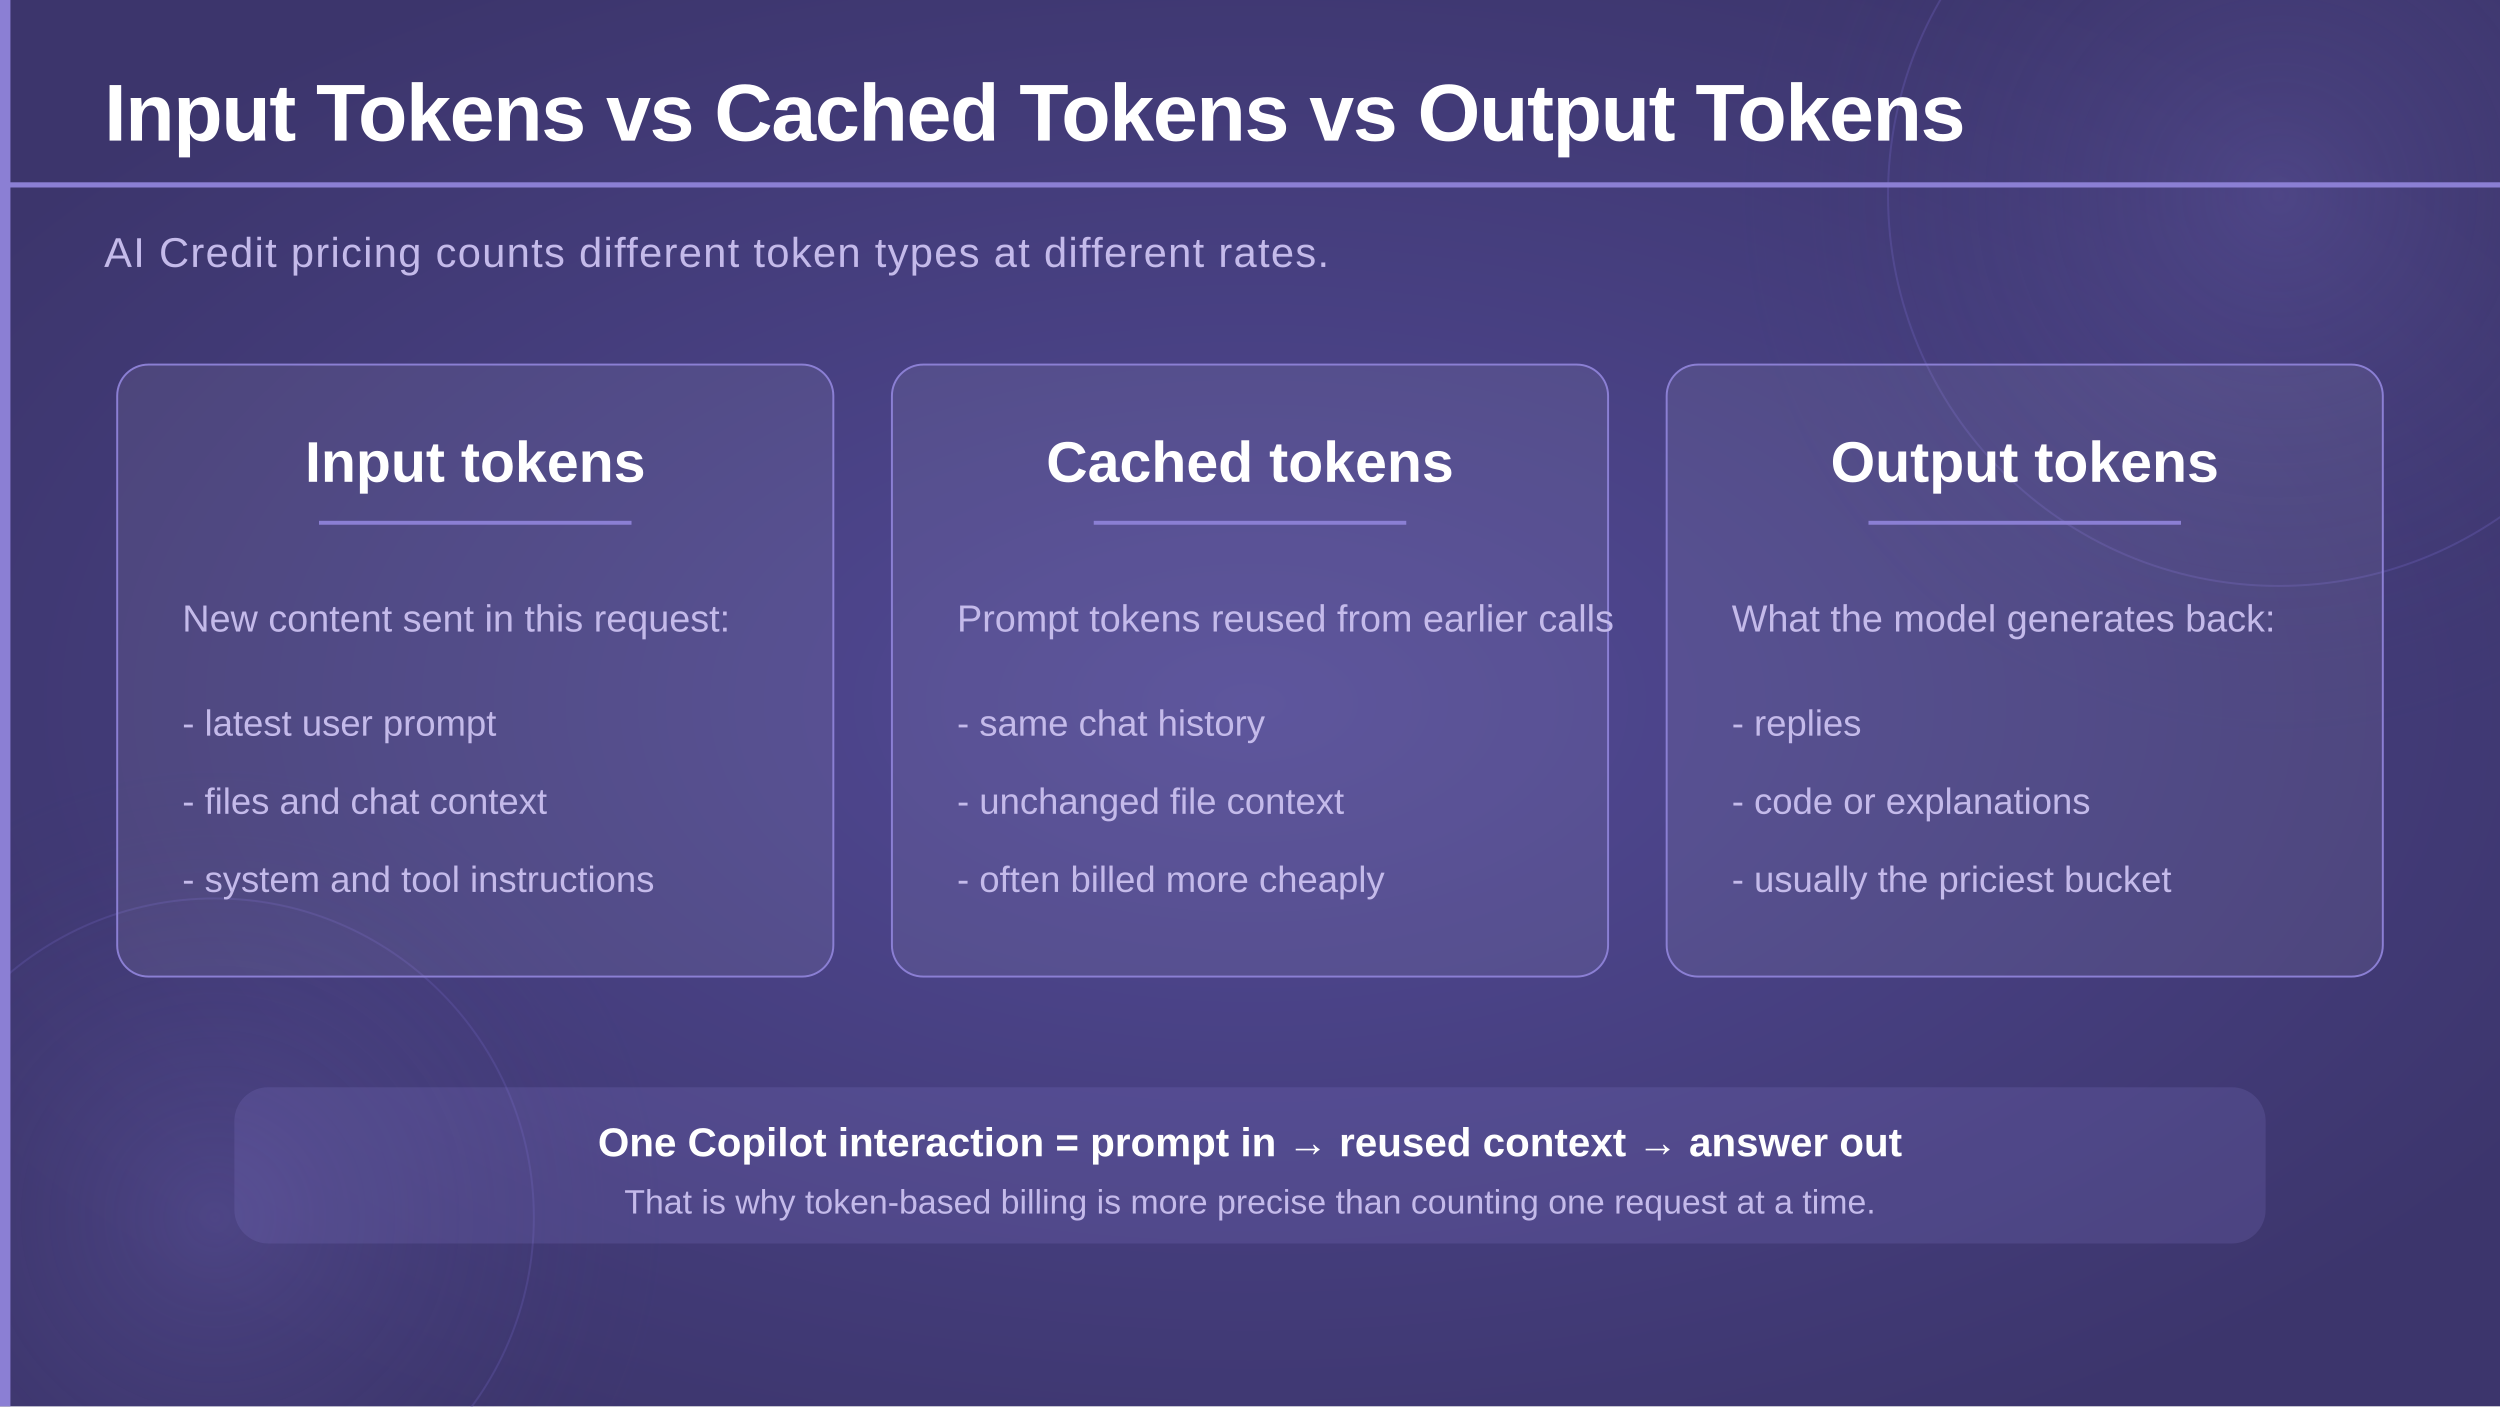
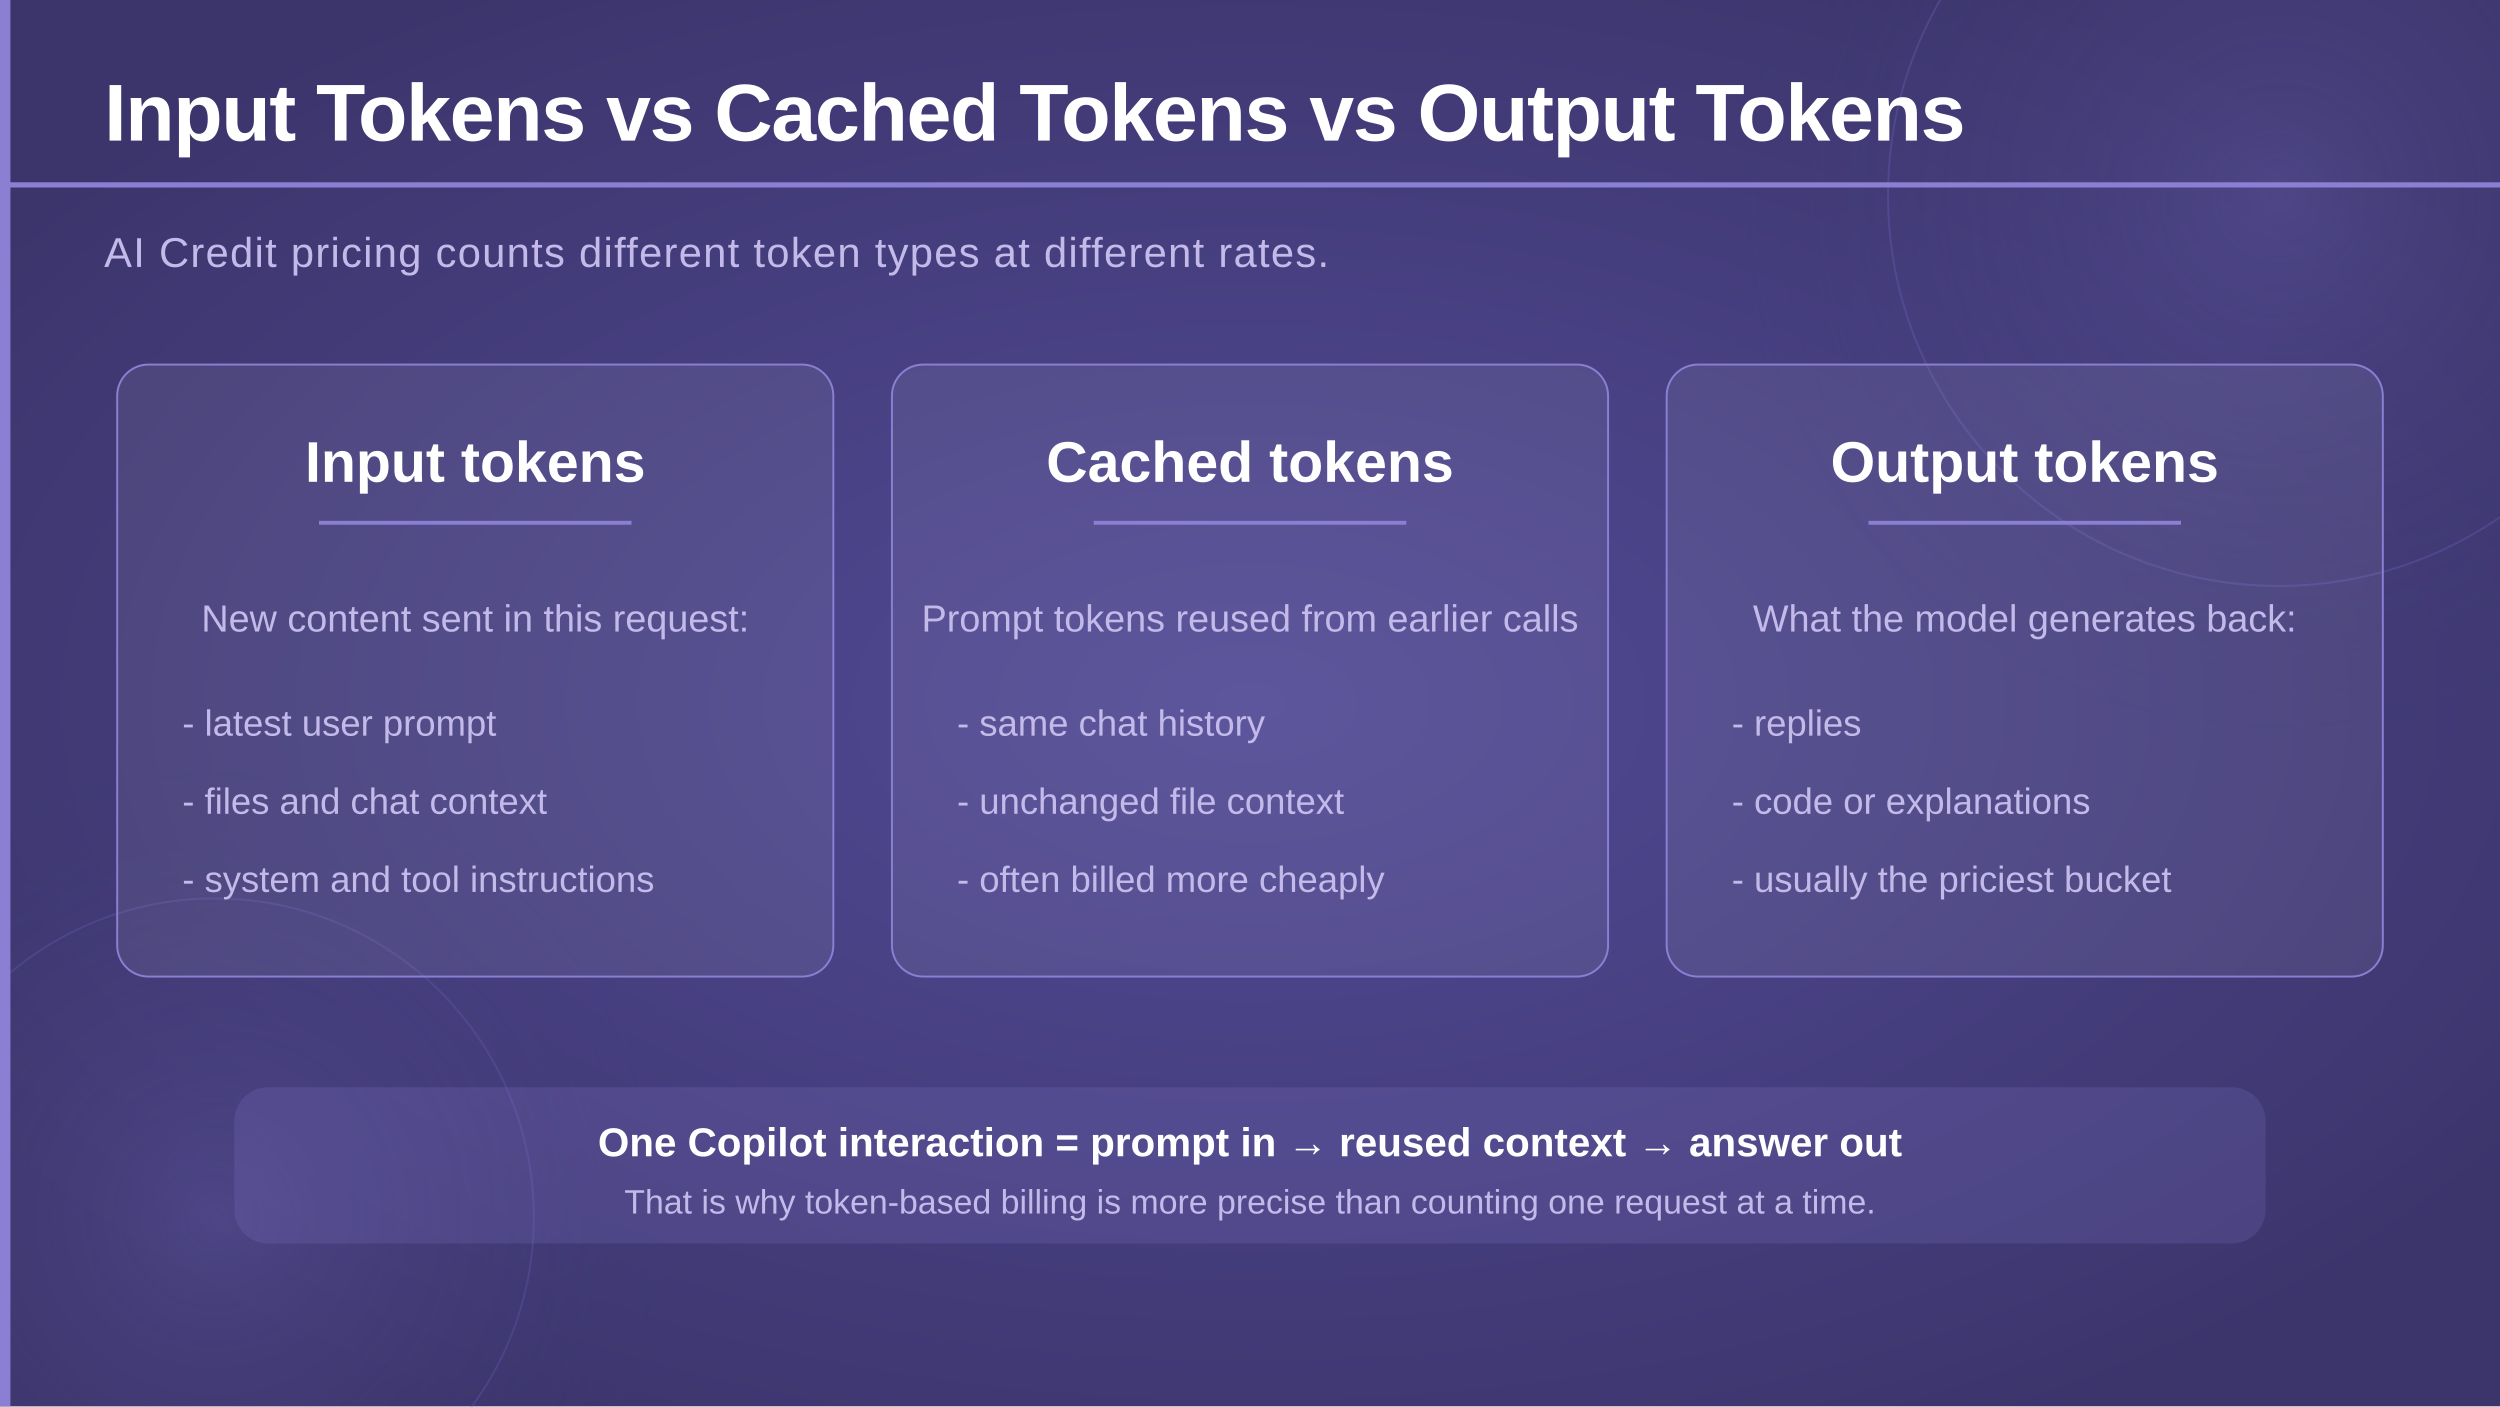
<svg xmlns="http://www.w3.org/2000/svg" viewBox="0 0 1920 1080" width="1920" height="1080">
  <defs>
    <radialGradient id="bgGlow" cx="50%" cy="50%" r="60%">
      <stop offset="0%" stop-color="#524a96" stop-opacity="1" />
      <stop offset="100%" stop-color="#3c356c" stop-opacity="1" />
    </radialGradient>
    <radialGradient id="circleGlow" cx="50%" cy="50%" r="50%">
      <stop offset="0%" stop-color="#7c70c8" stop-opacity="0.25" />
      <stop offset="100%" stop-color="#3c356c" stop-opacity="0" />
    </radialGradient>
  </defs>
  <rect width="1920" height="1080" fill="url(#bgGlow)" />
  <circle cx="1750" cy="150" r="420" fill="url(#circleGlow)" />
  <circle cx="1750" cy="150" r="300" fill="none" stroke="#6a5fb8" stroke-width="1.5" opacity="0.35" />
  <circle cx="165" cy="935" r="350" fill="url(#circleGlow)" />
  <circle cx="165" cy="935" r="245" fill="none" stroke="#6a5fb8" stroke-width="1.5" opacity="0.3" />
  <rect x="0" y="0" width="8" height="1080" fill="#8b7fd4" rx="0" />
  <text x="80" y="108" font-family="'Segoe UI', 'Helvetica Neue', Arial, sans-serif" font-size="62" font-weight="700" fill="#ffffff" letter-spacing="-1">Input Tokens vs Cached Tokens vs Output Tokens</text>
  <rect x="0" y="140" width="1920" height="4" fill="#8b7fd4" rx="0" />
  <text x="80" y="205" font-family="'Segoe UI', 'Helvetica Neue', Arial, sans-serif" font-size="32" font-weight="300" fill="#c4baea" letter-spacing="1">
    AI Credit pricing counts different token types at different rates.
  </text>
  <rect x="90" y="280" width="550" height="470" rx="24" fill="#ffffff" fill-opacity="0.07" stroke="#8b7fd4" stroke-width="1.5" />
  <text x="365" y="370" text-anchor="middle" font-family="'Segoe UI', 'Helvetica Neue', Arial, sans-serif" font-size="44" font-weight="700" fill="#ffffff">Input tokens</text>
  <rect x="245" y="400" width="240" height="3" fill="#8b7fd4" />
-   <text x="140" y="485" font-family="'Segoe UI', 'Helvetica Neue', Arial, sans-serif" font-size="29" font-weight="300" fill="#c4baea">New content sent in this request:</text>
+   <text x="365" y="485" text-anchor="middle" font-family="'Segoe UI', 'Helvetica Neue', Arial, sans-serif" font-size="29" font-weight="300" fill="#c4baea">New content sent in this request:</text>
  <text x="140" y="565" font-family="'Segoe UI', 'Helvetica Neue', Arial, sans-serif" font-size="28" font-weight="300" fill="#c4baea">- latest user prompt</text>
  <text x="140" y="625" font-family="'Segoe UI', 'Helvetica Neue', Arial, sans-serif" font-size="28" font-weight="300" fill="#c4baea">- files and chat context</text>
  <text x="140" y="685" font-family="'Segoe UI', 'Helvetica Neue', Arial, sans-serif" font-size="28" font-weight="300" fill="#c4baea">- system and tool instructions</text>
  <rect x="685" y="280" width="550" height="470" rx="24" fill="#ffffff" fill-opacity="0.07" stroke="#8b7fd4" stroke-width="1.5" />
  <text x="960" y="370" text-anchor="middle" font-family="'Segoe UI', 'Helvetica Neue', Arial, sans-serif" font-size="44" font-weight="700" fill="#ffffff">Cached tokens</text>
  <rect x="840" y="400" width="240" height="3" fill="#8b7fd4" />
-   <text x="735" y="485" font-family="'Segoe UI', 'Helvetica Neue', Arial, sans-serif" font-size="29" font-weight="300" fill="#c4baea">Prompt tokens reused from earlier calls</text>
+   <text x="960" y="485" text-anchor="middle" font-family="'Segoe UI', 'Helvetica Neue', Arial, sans-serif" font-size="29" font-weight="300" fill="#c4baea">Prompt tokens reused from earlier calls</text>
  <text x="735" y="565" font-family="'Segoe UI', 'Helvetica Neue', Arial, sans-serif" font-size="28" font-weight="300" fill="#c4baea">- same chat history</text>
  <text x="735" y="625" font-family="'Segoe UI', 'Helvetica Neue', Arial, sans-serif" font-size="28" font-weight="300" fill="#c4baea">- unchanged file context</text>
  <text x="735" y="685" font-family="'Segoe UI', 'Helvetica Neue', Arial, sans-serif" font-size="28" font-weight="300" fill="#c4baea">- often billed more cheaply</text>
  <rect x="1280" y="280" width="550" height="470" rx="24" fill="#ffffff" fill-opacity="0.07" stroke="#8b7fd4" stroke-width="1.5" />
  <text x="1555" y="370" text-anchor="middle" font-family="'Segoe UI', 'Helvetica Neue', Arial, sans-serif" font-size="44" font-weight="700" fill="#ffffff">Output tokens</text>
  <rect x="1435" y="400" width="240" height="3" fill="#8b7fd4" />
-   <text x="1330" y="485" font-family="'Segoe UI', 'Helvetica Neue', Arial, sans-serif" font-size="29" font-weight="300" fill="#c4baea">What the model generates back:</text>
+   <text x="1555" y="485" text-anchor="middle" font-family="'Segoe UI', 'Helvetica Neue', Arial, sans-serif" font-size="29" font-weight="300" fill="#c4baea">What the model generates back:</text>
  <text x="1330" y="565" font-family="'Segoe UI', 'Helvetica Neue', Arial, sans-serif" font-size="28" font-weight="300" fill="#c4baea">- replies</text>
  <text x="1330" y="625" font-family="'Segoe UI', 'Helvetica Neue', Arial, sans-serif" font-size="28" font-weight="300" fill="#c4baea">- code or explanations</text>
  <text x="1330" y="685" font-family="'Segoe UI', 'Helvetica Neue', Arial, sans-serif" font-size="28" font-weight="300" fill="#c4baea">- usually the priciest bucket</text>
  <rect x="180" y="835" width="1560" height="120" rx="26" fill="#8b7fd4" opacity="0.18" />
  <text x="960" y="888" text-anchor="middle" font-family="'Segoe UI', 'Helvetica Neue', Arial, sans-serif" font-size="31" font-weight="700" fill="#ffffff">One Copilot interaction = prompt in → reused context → answer out</text>
  <text x="960" y="932" text-anchor="middle" font-family="'Segoe UI', 'Helvetica Neue', Arial, sans-serif" font-size="26" font-weight="300" fill="#c4baea">That is why token-based billing is more precise than counting one request at a time.</text>
</svg>
